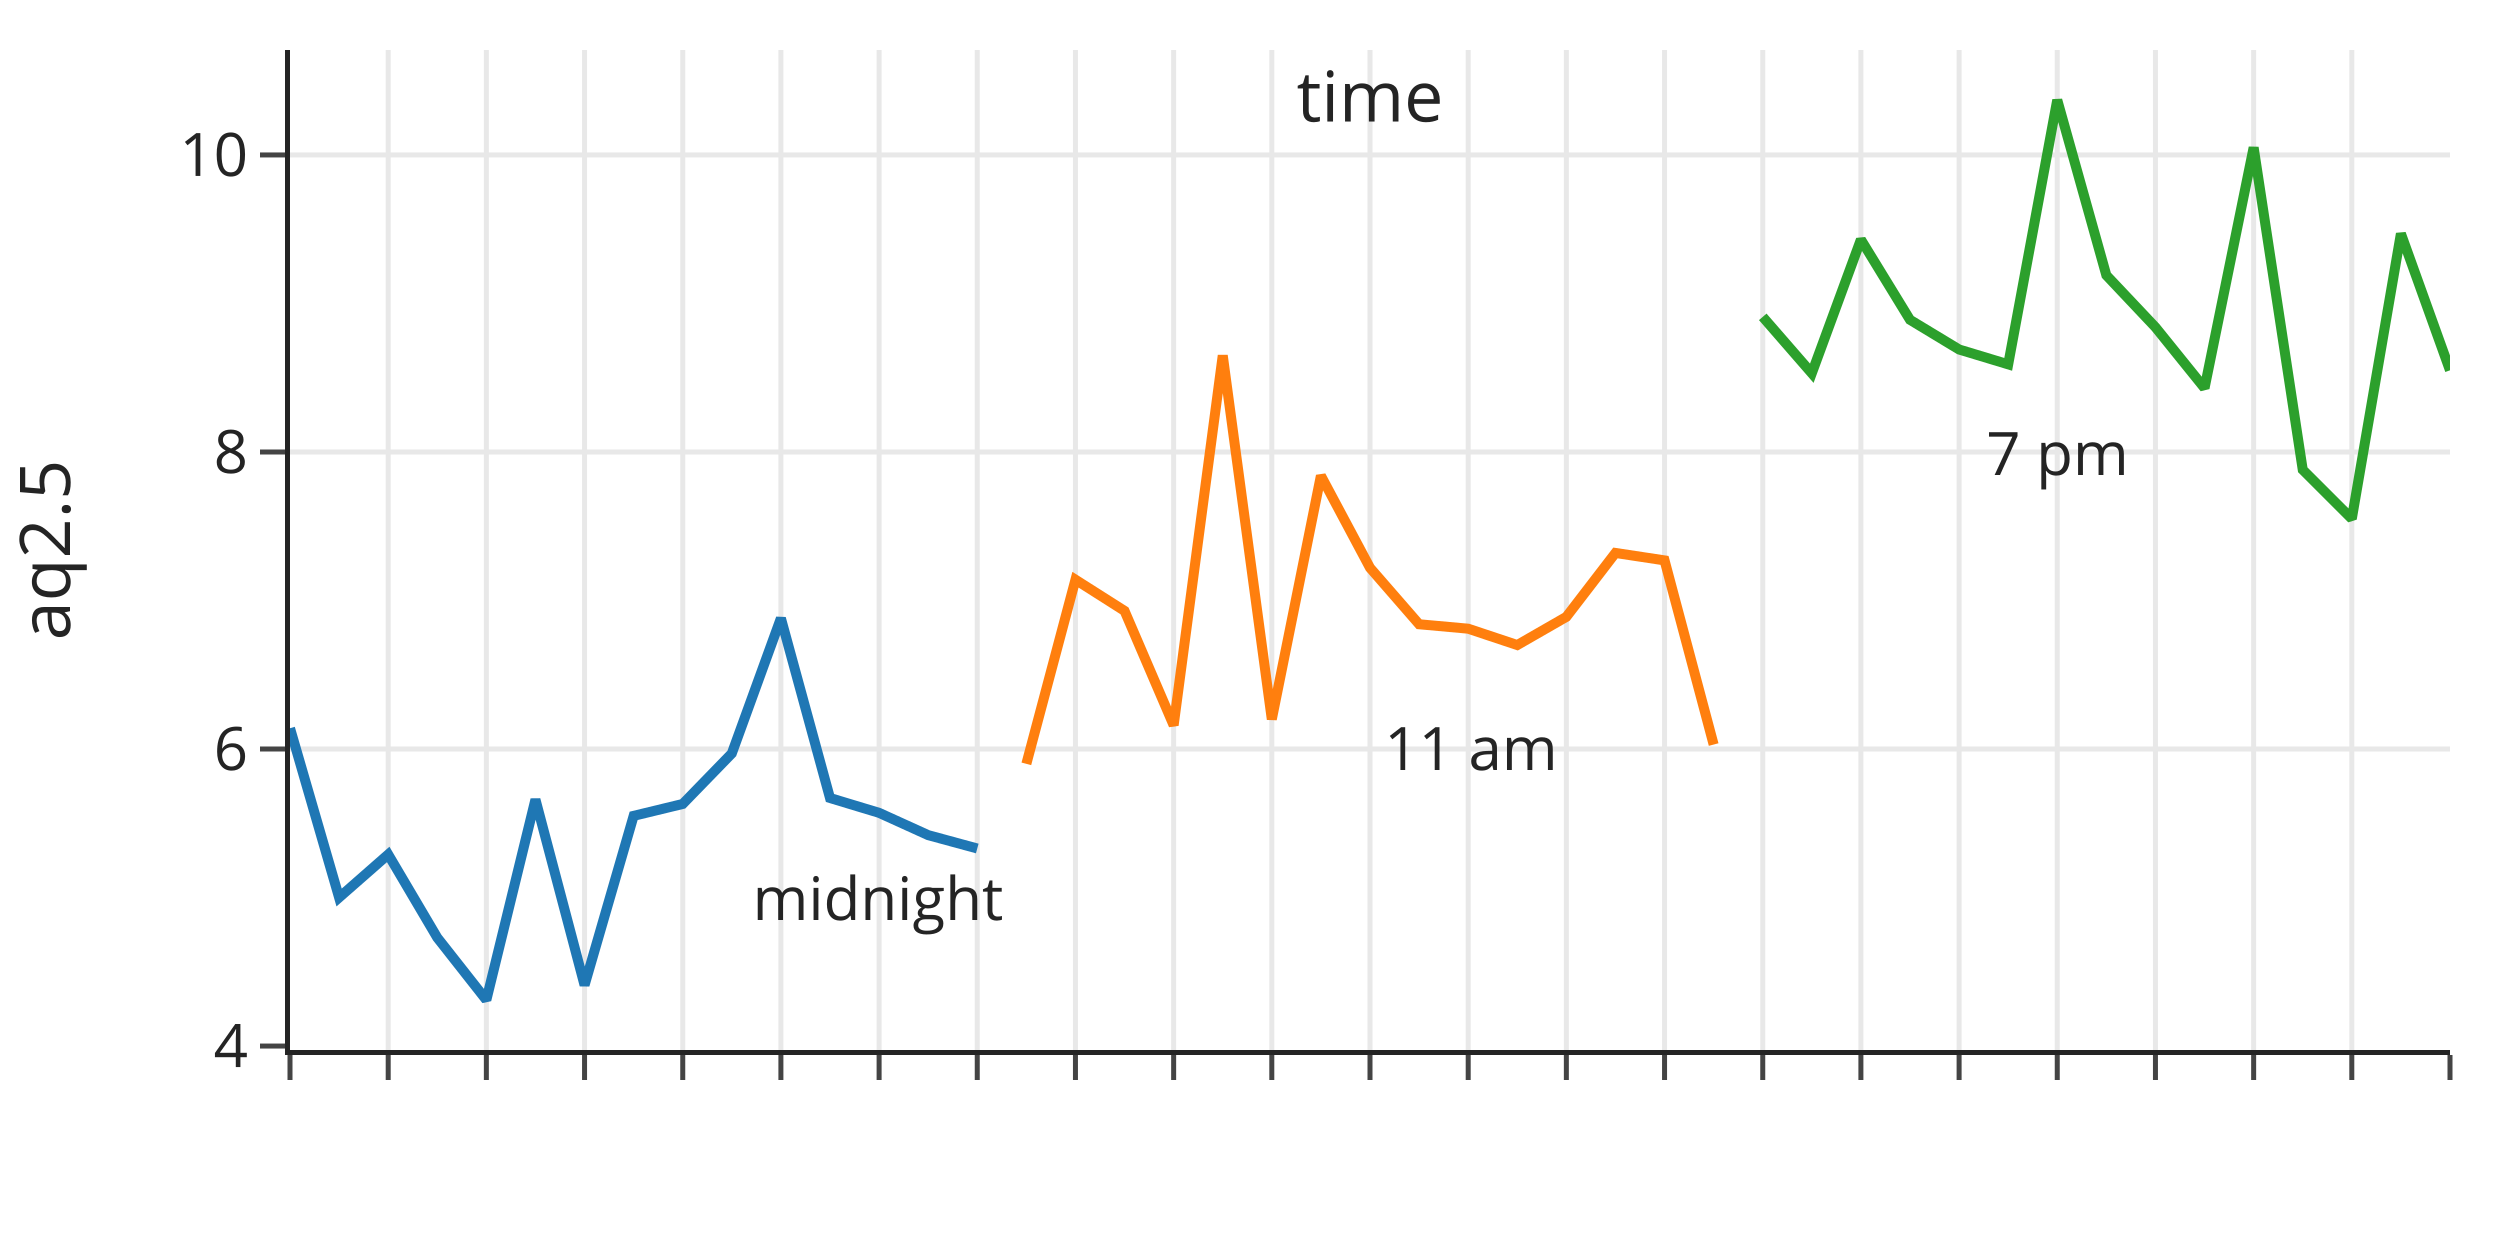
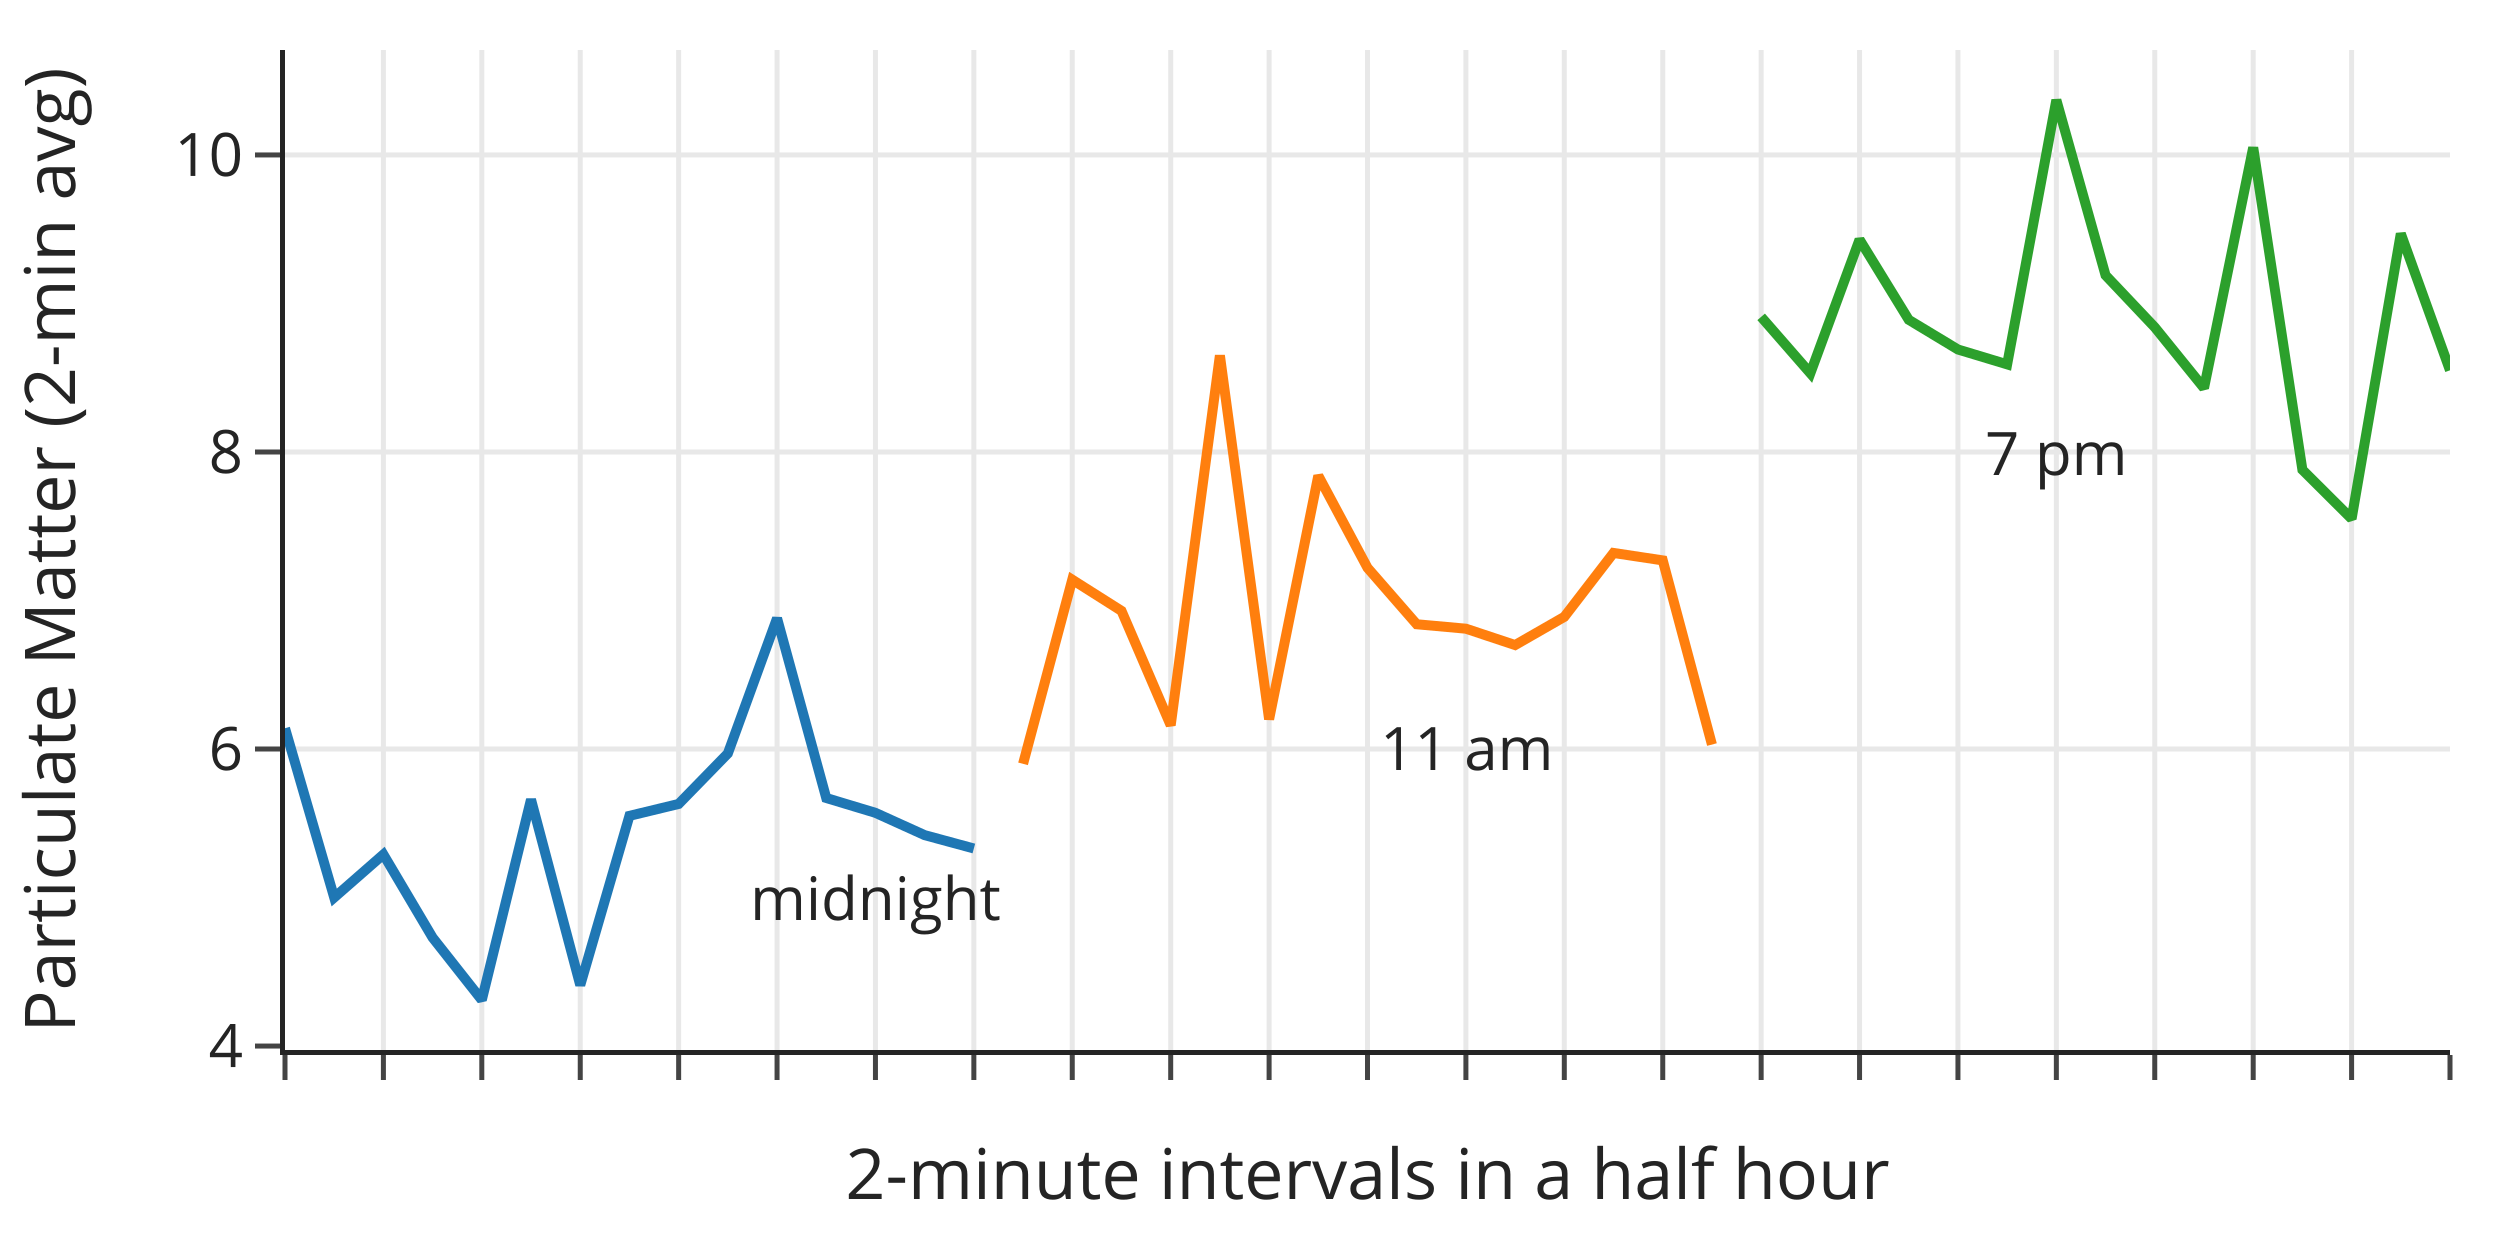
<svg xmlns="http://www.w3.org/2000/svg" class="main-svg" width="500" height="250" style="" viewBox="0 0 500 250">
  <rect x="0" y="0" width="500" height="250" style="fill: rgb(255, 255, 255); fill-opacity: 1;" />
-   <defs id="defs-49eb2a">
+   <defs id="defs-3d2d56">
    <g class="clips">
-       <clipPath id="clip49eb2axyplot" class="plotclip">
-         <rect width="432" height="200" />
-       </clipPath>
-       <clipPath class="axesclip" id="clip49eb2ax">
-         <rect x="58" y="0" width="432" height="250" />
-       </clipPath>
-       <clipPath class="axesclip" id="clip49eb2ay">
+       <clipPath id="clip3d2d56xyplot" class="plotclip">
+         <rect width="433" height="200" />
+       </clipPath>
+       <clipPath class="axesclip" id="clip3d2d56x">
+         <rect x="57" y="0" width="433" height="250" />
+       </clipPath>
+       <clipPath class="axesclip" id="clip3d2d56y">
        <rect x="0" y="10" width="500" height="200" />
      </clipPath>
-       <clipPath class="axesclip" id="clip49eb2axy">
-         <rect x="58" y="10" width="432" height="200" />
+       <clipPath class="axesclip" id="clip3d2d56xy">
+         <rect x="57" y="10" width="433" height="200" />
      </clipPath>
    </g>
    <g class="gradients" />
    <g class="patterns" />
  </defs>
  <g class="bglayer" />
  <g class="layer-below">
    <g class="imagelayer" />
    <g class="shapelayer" />
  </g>
  <g class="cartesianlayer">
    <g class="subplot xy">
      <g class="layer-subplot">
        <g class="shapelayer" />
        <g class="imagelayer" />
      </g>
-       <g class="minor-gridlayer">
-         <g class="x" />
-         <g class="y" />
-       </g>
      <g class="gridlayer">
        <g class="x">
-           <path class="xgrid crisp" transform="translate(77.64,0)" d="M0,10v200" style="stroke: rgb(232, 232, 232); stroke-opacity: 1; stroke-width: 1px;" />
-           <path class="xgrid crisp" transform="translate(97.27,0)" d="M0,10v200" style="stroke: rgb(232, 232, 232); stroke-opacity: 1; stroke-width: 1px;" />
-           <path class="xgrid crisp" transform="translate(116.91,0)" d="M0,10v200" style="stroke: rgb(232, 232, 232); stroke-opacity: 1; stroke-width: 1px;" />
-           <path class="xgrid crisp" transform="translate(136.55,0)" d="M0,10v200" style="stroke: rgb(232, 232, 232); stroke-opacity: 1; stroke-width: 1px;" />
-           <path class="xgrid crisp" transform="translate(156.18,0)" d="M0,10v200" style="stroke: rgb(232, 232, 232); stroke-opacity: 1; stroke-width: 1px;" />
-           <path class="xgrid crisp" transform="translate(175.82,0)" d="M0,10v200" style="stroke: rgb(232, 232, 232); stroke-opacity: 1; stroke-width: 1px;" />
-           <path class="xgrid crisp" transform="translate(195.45,0)" d="M0,10v200" style="stroke: rgb(232, 232, 232); stroke-opacity: 1; stroke-width: 1px;" />
-           <path class="xgrid crisp" transform="translate(215.09,0)" d="M0,10v200" style="stroke: rgb(232, 232, 232); stroke-opacity: 1; stroke-width: 1px;" />
-           <path class="xgrid crisp" transform="translate(234.73,0)" d="M0,10v200" style="stroke: rgb(232, 232, 232); stroke-opacity: 1; stroke-width: 1px;" />
-           <path class="xgrid crisp" transform="translate(254.36,0)" d="M0,10v200" style="stroke: rgb(232, 232, 232); stroke-opacity: 1; stroke-width: 1px;" />
-           <path class="xgrid crisp" transform="translate(274,0)" d="M0,10v200" style="stroke: rgb(232, 232, 232); stroke-opacity: 1; stroke-width: 1px;" />
-           <path class="xgrid crisp" transform="translate(293.64,0)" d="M0,10v200" style="stroke: rgb(232, 232, 232); stroke-opacity: 1; stroke-width: 1px;" />
-           <path class="xgrid crisp" transform="translate(313.27,0)" d="M0,10v200" style="stroke: rgb(232, 232, 232); stroke-opacity: 1; stroke-width: 1px;" />
-           <path class="xgrid crisp" transform="translate(332.91,0)" d="M0,10v200" style="stroke: rgb(232, 232, 232); stroke-opacity: 1; stroke-width: 1px;" />
-           <path class="xgrid crisp" transform="translate(352.55,0)" d="M0,10v200" style="stroke: rgb(232, 232, 232); stroke-opacity: 1; stroke-width: 1px;" />
-           <path class="xgrid crisp" transform="translate(372.18,0)" d="M0,10v200" style="stroke: rgb(232, 232, 232); stroke-opacity: 1; stroke-width: 1px;" />
-           <path class="xgrid crisp" transform="translate(391.82,0)" d="M0,10v200" style="stroke: rgb(232, 232, 232); stroke-opacity: 1; stroke-width: 1px;" />
-           <path class="xgrid crisp" transform="translate(411.45,0)" d="M0,10v200" style="stroke: rgb(232, 232, 232); stroke-opacity: 1; stroke-width: 1px;" />
-           <path class="xgrid crisp" transform="translate(431.09,0)" d="M0,10v200" style="stroke: rgb(232, 232, 232); stroke-opacity: 1; stroke-width: 1px;" />
-           <path class="xgrid crisp" transform="translate(450.73,0)" d="M0,10v200" style="stroke: rgb(232, 232, 232); stroke-opacity: 1; stroke-width: 1px;" />
-           <path class="xgrid crisp" transform="translate(470.36,0)" d="M0,10v200" style="stroke: rgb(232, 232, 232); stroke-opacity: 1; stroke-width: 1px;" />
+           <path class="xgrid crisp" transform="translate(76.68,0)" d="M0,10v200" style="stroke: rgb(232, 232, 232); stroke-opacity: 1; stroke-width: 1px;" />
+           <path class="xgrid crisp" transform="translate(96.36,0)" d="M0,10v200" style="stroke: rgb(232, 232, 232); stroke-opacity: 1; stroke-width: 1px;" />
+           <path class="xgrid crisp" transform="translate(116.05,0)" d="M0,10v200" style="stroke: rgb(232, 232, 232); stroke-opacity: 1; stroke-width: 1px;" />
+           <path class="xgrid crisp" transform="translate(135.73,0)" d="M0,10v200" style="stroke: rgb(232, 232, 232); stroke-opacity: 1; stroke-width: 1px;" />
+           <path class="xgrid crisp" transform="translate(155.41,0)" d="M0,10v200" style="stroke: rgb(232, 232, 232); stroke-opacity: 1; stroke-width: 1px;" />
+           <path class="xgrid crisp" transform="translate(175.09,0)" d="M0,10v200" style="stroke: rgb(232, 232, 232); stroke-opacity: 1; stroke-width: 1px;" />
+           <path class="xgrid crisp" transform="translate(194.77,0)" d="M0,10v200" style="stroke: rgb(232, 232, 232); stroke-opacity: 1; stroke-width: 1px;" />
+           <path class="xgrid crisp" transform="translate(214.45,0)" d="M0,10v200" style="stroke: rgb(232, 232, 232); stroke-opacity: 1; stroke-width: 1px;" />
+           <path class="xgrid crisp" transform="translate(234.14,0)" d="M0,10v200" style="stroke: rgb(232, 232, 232); stroke-opacity: 1; stroke-width: 1px;" />
+           <path class="xgrid crisp" transform="translate(253.82,0)" d="M0,10v200" style="stroke: rgb(232, 232, 232); stroke-opacity: 1; stroke-width: 1px;" />
+           <path class="xgrid crisp" transform="translate(273.5,0)" d="M0,10v200" style="stroke: rgb(232, 232, 232); stroke-opacity: 1; stroke-width: 1px;" />
+           <path class="xgrid crisp" transform="translate(293.18,0)" d="M0,10v200" style="stroke: rgb(232, 232, 232); stroke-opacity: 1; stroke-width: 1px;" />
+           <path class="xgrid crisp" transform="translate(312.86,0)" d="M0,10v200" style="stroke: rgb(232, 232, 232); stroke-opacity: 1; stroke-width: 1px;" />
+           <path class="xgrid crisp" transform="translate(332.55,0)" d="M0,10v200" style="stroke: rgb(232, 232, 232); stroke-opacity: 1; stroke-width: 1px;" />
+           <path class="xgrid crisp" transform="translate(352.23,0)" d="M0,10v200" style="stroke: rgb(232, 232, 232); stroke-opacity: 1; stroke-width: 1px;" />
+           <path class="xgrid crisp" transform="translate(371.91,0)" d="M0,10v200" style="stroke: rgb(232, 232, 232); stroke-opacity: 1; stroke-width: 1px;" />
+           <path class="xgrid crisp" transform="translate(391.59,0)" d="M0,10v200" style="stroke: rgb(232, 232, 232); stroke-opacity: 1; stroke-width: 1px;" />
+           <path class="xgrid crisp" transform="translate(411.27,0)" d="M0,10v200" style="stroke: rgb(232, 232, 232); stroke-opacity: 1; stroke-width: 1px;" />
+           <path class="xgrid crisp" transform="translate(430.95,0)" d="M0,10v200" style="stroke: rgb(232, 232, 232); stroke-opacity: 1; stroke-width: 1px;" />
+           <path class="xgrid crisp" transform="translate(450.64,0)" d="M0,10v200" style="stroke: rgb(232, 232, 232); stroke-opacity: 1; stroke-width: 1px;" />
+           <path class="xgrid crisp" transform="translate(470.32,0)" d="M0,10v200" style="stroke: rgb(232, 232, 232); stroke-opacity: 1; stroke-width: 1px;" />
        </g>
        <g class="y">
-           <path class="ygrid crisp" transform="translate(0,149.8)" d="M58,0h432" style="stroke: rgb(232, 232, 232); stroke-opacity: 1; stroke-width: 1px;" />
-           <path class="ygrid crisp" transform="translate(0,90.4)" d="M58,0h432" style="stroke: rgb(232, 232, 232); stroke-opacity: 1; stroke-width: 1px;" />
-           <path class="ygrid crisp" transform="translate(0,30.99)" d="M58,0h432" style="stroke: rgb(232, 232, 232); stroke-opacity: 1; stroke-width: 1px;" />
+           <path class="ygrid crisp" transform="translate(0,149.8)" d="M57,0h433" style="stroke: rgb(232, 232, 232); stroke-opacity: 1; stroke-width: 1px;" />
+           <path class="ygrid crisp" transform="translate(0,90.4)" d="M57,0h433" style="stroke: rgb(232, 232, 232); stroke-opacity: 1; stroke-width: 1px;" />
+           <path class="ygrid crisp" transform="translate(0,30.99)" d="M57,0h433" style="stroke: rgb(232, 232, 232); stroke-opacity: 1; stroke-width: 1px;" />
        </g>
      </g>
      <g class="zerolinelayer" />
      <path class="xlines-below" />
      <path class="ylines-below" />
      <g class="overlines-below" />
      <g class="xaxislayer-below" />
      <g class="yaxislayer-below" />
      <g class="overaxes-below" />
-       <g class="plot" transform="translate(58,10)" clip-path="url(#clip49eb2axyplot)">
+       <g class="plot" transform="translate(57,10)" clip-path="url(#clip3d2d56xyplot)">
        <g class="scatterlayer mlayer">
-           <g class="trace scatter trace3ec954" style="stroke-miterlimit: 2; opacity: 1;">
+           <g class="trace scatter tracefd0c40" style="stroke-miterlimit: 2; opacity: 1;">
            <g class="fills" />
            <g class="errorbars" />
            <g class="lines">
-               <path class="js-line" d="M0,135.64L9.82,169.5L19.64,160.89L29.45,177.52L39.27,190L49.09,149.9L58.91,187.03L68.73,153.17L78.55,150.79L88.36,140.69L98.18,113.66L108,149.6L117.82,152.57L127.64,157.03L137.45,159.7" style="vector-effect: none; fill: none; stroke: rgb(31, 119, 180); stroke-opacity: 1; stroke-width: 2px; opacity: 1;" />
+               <path class="js-line" d="M0,135.64L9.84,169.5L19.68,160.89L29.52,177.52L39.36,190L49.2,149.9L59.05,187.03L68.89,153.17L78.73,150.79L88.57,140.69L98.41,113.66L108.25,149.6L118.09,152.57L127.93,157.03L137.77,159.7" style="vector-effect: non-scaling-stroke; fill: none; stroke: rgb(31, 119, 180); stroke-opacity: 1; stroke-width: 2px; opacity: 1;" />
            </g>
            <g class="points" />
            <g class="text" />
          </g>
-           <g class="trace scatter trace0a6c22" style="stroke-miterlimit: 2; opacity: 1;">
+           <g class="trace scatter trace49d32c" style="stroke-miterlimit: 2; opacity: 1;">
            <g class="fills" />
            <g class="errorbars" />
            <g class="lines">
-               <path class="js-line" d="M147.27,142.77L157.09,105.94L166.91,112.18L176.73,135.05L186.55,61.09L196.36,133.86L206.18,85.15L216,103.56L225.82,114.85L235.64,115.74L245.45,119.01L255.27,113.37L265.09,100.59L274.91,102.08L284.73,138.91" style="vector-effect: none; fill: none; stroke: rgb(255, 127, 14); stroke-opacity: 1; stroke-width: 2px; opacity: 1;" />
+               <path class="js-line" d="M147.61,142.77L157.45,105.94L167.3,112.18L177.14,135.05L186.98,61.09L196.82,133.86L206.66,85.15L216.5,103.56L226.34,114.85L236.18,115.74L246.02,119.01L255.86,113.37L265.7,100.59L275.55,102.08L285.39,138.91" style="vector-effect: non-scaling-stroke; fill: none; stroke: rgb(255, 127, 14); stroke-opacity: 1; stroke-width: 2px; opacity: 1;" />
            </g>
            <g class="points" />
            <g class="text" />
          </g>
-           <g class="trace scatter tracebd7427" style="stroke-miterlimit: 2; opacity: 1;">
+           <g class="trace scatter tracef3a705" style="stroke-miterlimit: 2; opacity: 1;">
            <g class="fills" />
            <g class="errorbars" />
            <g class="lines">
-               <path class="js-line" d="M294.55,53.37L304.36,64.65L314.18,37.92L324,53.96L333.82,59.9L343.64,62.87L353.45,10L363.27,45.05L373.09,55.45L382.91,67.62L392.73,19.5L402.55,83.96L412.36,93.76L422.18,36.73L432,64.06" style="vector-effect: none; fill: none; stroke: rgb(44, 160, 44); stroke-opacity: 1; stroke-width: 2px; opacity: 1;" />
+               <path class="js-line" d="M295.23,53.37L305.07,64.65L314.91,37.92L324.75,53.96L334.59,59.9L344.43,62.87L354.27,10L364.11,45.05L373.95,55.45L383.8,67.62L393.64,19.5L403.48,83.96L413.32,93.76L423.16,36.73L433,64.06" style="vector-effect: non-scaling-stroke; fill: none; stroke: rgb(44, 160, 44); stroke-opacity: 1; stroke-width: 2px; opacity: 1;" />
            </g>
            <g class="points" />
            <g class="text" />
          </g>
        </g>
      </g>
      <g class="overplot" />
-       <path class="xlines-above crisp" d="M57,210.5H490" style="fill: none; stroke-width: 1px; stroke: rgb(36, 36, 36); stroke-opacity: 1;" />
-       <path class="ylines-above crisp" d="M57.5,10V210" style="fill: none; stroke-width: 1px; stroke: rgb(36, 36, 36); stroke-opacity: 1;" />
+       <path class="xlines-above crisp" d="M56,210.5H490" style="fill: none; stroke-width: 1px; stroke: rgb(36, 36, 36); stroke-opacity: 1;" />
+       <path class="ylines-above crisp" d="M56.5,10V210" style="fill: none; stroke-width: 1px; stroke: rgb(36, 36, 36); stroke-opacity: 1;" />
      <g class="overlines-above" />
      <g class="xaxislayer-above">
-         <path class="xtick ticks crisp" d="M0,211v5" transform="translate(58,0)" style="stroke: rgb(68, 68, 68); stroke-opacity: 1; stroke-width: 1px;" />
-         <path class="xtick ticks crisp" d="M0,211v5" transform="translate(77.64,0)" style="stroke: rgb(68, 68, 68); stroke-opacity: 1; stroke-width: 1px;" />
-         <path class="xtick ticks crisp" d="M0,211v5" transform="translate(97.27,0)" style="stroke: rgb(68, 68, 68); stroke-opacity: 1; stroke-width: 1px;" />
-         <path class="xtick ticks crisp" d="M0,211v5" transform="translate(116.91,0)" style="stroke: rgb(68, 68, 68); stroke-opacity: 1; stroke-width: 1px;" />
-         <path class="xtick ticks crisp" d="M0,211v5" transform="translate(136.55,0)" style="stroke: rgb(68, 68, 68); stroke-opacity: 1; stroke-width: 1px;" />
-         <path class="xtick ticks crisp" d="M0,211v5" transform="translate(156.18,0)" style="stroke: rgb(68, 68, 68); stroke-opacity: 1; stroke-width: 1px;" />
-         <path class="xtick ticks crisp" d="M0,211v5" transform="translate(175.82,0)" style="stroke: rgb(68, 68, 68); stroke-opacity: 1; stroke-width: 1px;" />
-         <path class="xtick ticks crisp" d="M0,211v5" transform="translate(195.45,0)" style="stroke: rgb(68, 68, 68); stroke-opacity: 1; stroke-width: 1px;" />
-         <path class="xtick ticks crisp" d="M0,211v5" transform="translate(215.09,0)" style="stroke: rgb(68, 68, 68); stroke-opacity: 1; stroke-width: 1px;" />
-         <path class="xtick ticks crisp" d="M0,211v5" transform="translate(234.73,0)" style="stroke: rgb(68, 68, 68); stroke-opacity: 1; stroke-width: 1px;" />
-         <path class="xtick ticks crisp" d="M0,211v5" transform="translate(254.36,0)" style="stroke: rgb(68, 68, 68); stroke-opacity: 1; stroke-width: 1px;" />
-         <path class="xtick ticks crisp" d="M0,211v5" transform="translate(274,0)" style="stroke: rgb(68, 68, 68); stroke-opacity: 1; stroke-width: 1px;" />
-         <path class="xtick ticks crisp" d="M0,211v5" transform="translate(293.64,0)" style="stroke: rgb(68, 68, 68); stroke-opacity: 1; stroke-width: 1px;" />
-         <path class="xtick ticks crisp" d="M0,211v5" transform="translate(313.27,0)" style="stroke: rgb(68, 68, 68); stroke-opacity: 1; stroke-width: 1px;" />
-         <path class="xtick ticks crisp" d="M0,211v5" transform="translate(332.91,0)" style="stroke: rgb(68, 68, 68); stroke-opacity: 1; stroke-width: 1px;" />
-         <path class="xtick ticks crisp" d="M0,211v5" transform="translate(352.55,0)" style="stroke: rgb(68, 68, 68); stroke-opacity: 1; stroke-width: 1px;" />
-         <path class="xtick ticks crisp" d="M0,211v5" transform="translate(372.18,0)" style="stroke: rgb(68, 68, 68); stroke-opacity: 1; stroke-width: 1px;" />
-         <path class="xtick ticks crisp" d="M0,211v5" transform="translate(391.82,0)" style="stroke: rgb(68, 68, 68); stroke-opacity: 1; stroke-width: 1px;" />
-         <path class="xtick ticks crisp" d="M0,211v5" transform="translate(411.45,0)" style="stroke: rgb(68, 68, 68); stroke-opacity: 1; stroke-width: 1px;" />
-         <path class="xtick ticks crisp" d="M0,211v5" transform="translate(431.09,0)" style="stroke: rgb(68, 68, 68); stroke-opacity: 1; stroke-width: 1px;" />
-         <path class="xtick ticks crisp" d="M0,211v5" transform="translate(450.73,0)" style="stroke: rgb(68, 68, 68); stroke-opacity: 1; stroke-width: 1px;" />
-         <path class="xtick ticks crisp" d="M0,211v5" transform="translate(470.36,0)" style="stroke: rgb(68, 68, 68); stroke-opacity: 1; stroke-width: 1px;" />
+         <path class="xtick ticks crisp" d="M0,211v5" transform="translate(57,0)" style="stroke: rgb(68, 68, 68); stroke-opacity: 1; stroke-width: 1px;" />
+         <path class="xtick ticks crisp" d="M0,211v5" transform="translate(76.68,0)" style="stroke: rgb(68, 68, 68); stroke-opacity: 1; stroke-width: 1px;" />
+         <path class="xtick ticks crisp" d="M0,211v5" transform="translate(96.36,0)" style="stroke: rgb(68, 68, 68); stroke-opacity: 1; stroke-width: 1px;" />
+         <path class="xtick ticks crisp" d="M0,211v5" transform="translate(116.05,0)" style="stroke: rgb(68, 68, 68); stroke-opacity: 1; stroke-width: 1px;" />
+         <path class="xtick ticks crisp" d="M0,211v5" transform="translate(135.73,0)" style="stroke: rgb(68, 68, 68); stroke-opacity: 1; stroke-width: 1px;" />
+         <path class="xtick ticks crisp" d="M0,211v5" transform="translate(155.41,0)" style="stroke: rgb(68, 68, 68); stroke-opacity: 1; stroke-width: 1px;" />
+         <path class="xtick ticks crisp" d="M0,211v5" transform="translate(175.09,0)" style="stroke: rgb(68, 68, 68); stroke-opacity: 1; stroke-width: 1px;" />
+         <path class="xtick ticks crisp" d="M0,211v5" transform="translate(194.77,0)" style="stroke: rgb(68, 68, 68); stroke-opacity: 1; stroke-width: 1px;" />
+         <path class="xtick ticks crisp" d="M0,211v5" transform="translate(214.45,0)" style="stroke: rgb(68, 68, 68); stroke-opacity: 1; stroke-width: 1px;" />
+         <path class="xtick ticks crisp" d="M0,211v5" transform="translate(234.14,0)" style="stroke: rgb(68, 68, 68); stroke-opacity: 1; stroke-width: 1px;" />
+         <path class="xtick ticks crisp" d="M0,211v5" transform="translate(253.82,0)" style="stroke: rgb(68, 68, 68); stroke-opacity: 1; stroke-width: 1px;" />
+         <path class="xtick ticks crisp" d="M0,211v5" transform="translate(273.5,0)" style="stroke: rgb(68, 68, 68); stroke-opacity: 1; stroke-width: 1px;" />
+         <path class="xtick ticks crisp" d="M0,211v5" transform="translate(293.18,0)" style="stroke: rgb(68, 68, 68); stroke-opacity: 1; stroke-width: 1px;" />
+         <path class="xtick ticks crisp" d="M0,211v5" transform="translate(312.86,0)" style="stroke: rgb(68, 68, 68); stroke-opacity: 1; stroke-width: 1px;" />
+         <path class="xtick ticks crisp" d="M0,211v5" transform="translate(332.55,0)" style="stroke: rgb(68, 68, 68); stroke-opacity: 1; stroke-width: 1px;" />
+         <path class="xtick ticks crisp" d="M0,211v5" transform="translate(352.23,0)" style="stroke: rgb(68, 68, 68); stroke-opacity: 1; stroke-width: 1px;" />
+         <path class="xtick ticks crisp" d="M0,211v5" transform="translate(371.91,0)" style="stroke: rgb(68, 68, 68); stroke-opacity: 1; stroke-width: 1px;" />
+         <path class="xtick ticks crisp" d="M0,211v5" transform="translate(391.59,0)" style="stroke: rgb(68, 68, 68); stroke-opacity: 1; stroke-width: 1px;" />
+         <path class="xtick ticks crisp" d="M0,211v5" transform="translate(411.27,0)" style="stroke: rgb(68, 68, 68); stroke-opacity: 1; stroke-width: 1px;" />
+         <path class="xtick ticks crisp" d="M0,211v5" transform="translate(430.95,0)" style="stroke: rgb(68, 68, 68); stroke-opacity: 1; stroke-width: 1px;" />
+         <path class="xtick ticks crisp" d="M0,211v5" transform="translate(450.64,0)" style="stroke: rgb(68, 68, 68); stroke-opacity: 1; stroke-width: 1px;" />
+         <path class="xtick ticks crisp" d="M0,211v5" transform="translate(470.32,0)" style="stroke: rgb(68, 68, 68); stroke-opacity: 1; stroke-width: 1px;" />
        <path class="xtick ticks crisp" d="M0,211v5" transform="translate(490,0)" style="stroke: rgb(68, 68, 68); stroke-opacity: 1; stroke-width: 1px;" />
      </g>
      <g class="yaxislayer-above">
-         <path class="ytick ticks crisp" d="M57,0h-5" transform="translate(0,209.21)" style="stroke: rgb(68, 68, 68); stroke-opacity: 1; stroke-width: 1px;" />
-         <path class="ytick ticks crisp" d="M57,0h-5" transform="translate(0,149.8)" style="stroke: rgb(68, 68, 68); stroke-opacity: 1; stroke-width: 1px;" />
-         <path class="ytick ticks crisp" d="M57,0h-5" transform="translate(0,90.4)" style="stroke: rgb(68, 68, 68); stroke-opacity: 1; stroke-width: 1px;" />
-         <path class="ytick ticks crisp" d="M57,0h-5" transform="translate(0,30.99)" style="stroke: rgb(68, 68, 68); stroke-opacity: 1; stroke-width: 1px;" />
-         <g class="ytick">
-           <text text-anchor="end" x="49.6" y="4.2" transform="translate(0,209.21)" style="font-family: 'Open Sans', verdana, arial, sans-serif; font-size: 12px; fill: rgb(36, 36, 36); fill-opacity: 1; white-space: pre; opacity: 1;">4</text>
-         </g>
-         <g class="ytick">
-           <text text-anchor="end" x="49.6" y="4.2" style="font-family: 'Open Sans', verdana, arial, sans-serif; font-size: 12px; fill: rgb(36, 36, 36); fill-opacity: 1; white-space: pre; opacity: 1;" transform="translate(0,149.8)">6</text>
-         </g>
-         <g class="ytick">
-           <text text-anchor="end" x="49.6" y="4.2" style="font-family: 'Open Sans', verdana, arial, sans-serif; font-size: 12px; fill: rgb(36, 36, 36); fill-opacity: 1; white-space: pre; opacity: 1;" transform="translate(0,90.4)">8</text>
-         </g>
-         <g class="ytick">
-           <text text-anchor="end" x="49.6" y="4.2" style="font-family: 'Open Sans', verdana, arial, sans-serif; font-size: 12px; fill: rgb(36, 36, 36); fill-opacity: 1; white-space: pre; opacity: 1;" transform="translate(0,30.99)">10</text>
+         <path class="ytick ticks crisp" d="M56,0h-5" transform="translate(0,209.21)" style="stroke: rgb(68, 68, 68); stroke-opacity: 1; stroke-width: 1px;" />
+         <path class="ytick ticks crisp" d="M56,0h-5" transform="translate(0,149.8)" style="stroke: rgb(68, 68, 68); stroke-opacity: 1; stroke-width: 1px;" />
+         <path class="ytick ticks crisp" d="M56,0h-5" transform="translate(0,90.4)" style="stroke: rgb(68, 68, 68); stroke-opacity: 1; stroke-width: 1px;" />
+         <path class="ytick ticks crisp" d="M56,0h-5" transform="translate(0,30.99)" style="stroke: rgb(68, 68, 68); stroke-opacity: 1; stroke-width: 1px;" />
+         <g class="ytick">
+           <text text-anchor="end" x="48.6" y="4.2" transform="translate(0,209.21)" style="font-family: 'Open Sans', verdana, arial, sans-serif; font-size: 12px; fill: rgb(36, 36, 36); fill-opacity: 1; white-space: pre; opacity: 1;">4</text>
+         </g>
+         <g class="ytick">
+           <text text-anchor="end" x="48.6" y="4.2" style="font-family: 'Open Sans', verdana, arial, sans-serif; font-size: 12px; fill: rgb(36, 36, 36); fill-opacity: 1; white-space: pre; opacity: 1;" transform="translate(0,149.8)">6</text>
+         </g>
+         <g class="ytick">
+           <text text-anchor="end" x="48.6" y="4.2" style="font-family: 'Open Sans', verdana, arial, sans-serif; font-size: 12px; fill: rgb(36, 36, 36); fill-opacity: 1; white-space: pre; opacity: 1;" transform="translate(0,90.4)">8</text>
+         </g>
+         <g class="ytick">
+           <text text-anchor="end" x="48.6" y="4.2" style="font-family: 'Open Sans', verdana, arial, sans-serif; font-size: 12px; fill: rgb(36, 36, 36); fill-opacity: 1; white-space: pre; opacity: 1;" transform="translate(0,30.99)">10</text>
        </g>
      </g>
      <g class="overaxes-above" />
    </g>
  </g>
  <g class="polarlayer" />
  <g class="smithlayer" />
  <g class="ternarylayer" />
  <g class="geolayer" />
  <g class="funnelarealayer" />
  <g class="pielayer" />
  <g class="iciclelayer" />
  <g class="treemaplayer" />
  <g class="sunburstlayer" />
  <g class="glimages" />
-   <defs id="topdefs-49eb2a">
+   <defs id="topdefs-3d2d56">
    <g class="clips" />
  </defs>
  <g class="layer-above">
    <g class="imagelayer" />
    <g class="shapelayer" />
  </g>
  <g class="infolayer">
    <g class="g-gtitle" />
    <g class="g-xtitle">
-       <text class="xtitle" x="274" y="24.3" text-anchor="middle" style="font-family: 'Open Sans', verdana, arial, sans-serif; font-size: 14px; fill: rgb(36, 36, 36); opacity: 1; font-weight: normal; white-space: pre;">time</text>
-     </g>
-     <g class="g-ytitle" transform="translate(3.97168,0)">
-       <text class="ytitle" transform="rotate(-90,10.02813,110)" x="10.028" y="110" text-anchor="middle" style="font-family: 'Open Sans', verdana, arial, sans-serif; font-size: 14px; fill: rgb(36, 36, 36); opacity: 1; font-weight: normal; white-space: pre;">aq2.5</text>
+       <text class="xtitle" x="273.5" y="239.8" text-anchor="middle" style="font-family: 'Open Sans', verdana, arial, sans-serif; font-size: 14px; fill: rgb(36, 36, 36); opacity: 1; font-weight: normal; white-space: pre;">2-minute intervals in a half hour</text>
+     </g>
+     <g class="g-ytitle" transform="translate(4.924805,0)">
+       <text class="ytitle" transform="rotate(-90,10.075,110)" x="10.075" y="110" text-anchor="middle" style="font-family: 'Open Sans', verdana, arial, sans-serif; font-size: 14px; fill: rgb(36, 36, 36); opacity: 1; font-weight: normal; white-space: pre;">Particulate Matter (2-min avg)</text>
    </g>
    <g class="annotation" data-index="0" style="opacity: 1;">
-       <g class="annotation-text-g" transform="rotate(0,175.82,179.5)">
-         <g class="cursor-pointer" transform="translate(147,170)">
-           <rect class="bg" x="0.5" y="0.5" width="56" height="18" style="stroke-width: 1px; stroke: rgb(0, 0, 0); stroke-opacity: 0; fill: rgb(0, 0, 0); fill-opacity: 0;" />
-           <text class="annotation-text" text-anchor="middle" x="28.578" y="14" style="font-family: 'Open Sans', verdana, arial, sans-serif; font-size: 12px; fill: rgb(36, 36, 36); fill-opacity: 1; white-space: pre;">midnight</text>
+       <g class="annotation-text-g" transform="rotate(0,175.09,179.5)">
+         <g class="cursor-pointer" transform="translate(148,169)">
+           <rect class="bg" x="0.5" y="0.5" width="53" height="20" style="stroke-width: 1px; stroke: rgb(0, 0, 0); stroke-opacity: 0; fill: rgb(0, 0, 0); fill-opacity: 0;" />
+           <text class="annotation-text" text-anchor="middle" x="27.078" y="15" style="font-family: 'Open Sans', verdana, arial, sans-serif; font-size: 12px; fill: rgb(36, 36, 36); fill-opacity: 1; white-space: pre;">midnight</text>
        </g>
      </g>
    </g>
    <g class="annotation" data-index="1" style="opacity: 1;">
-       <g class="annotation-text-g" transform="rotate(0,293.64,149.8)">
-         <g class="cursor-pointer" transform="translate(273,140)">
-           <rect class="bg" x="0.5" y="0.5" width="41" height="18" style="stroke-width: 1px; stroke: rgb(0, 0, 0); stroke-opacity: 0; fill: rgb(0, 0, 0); fill-opacity: 0;" />
-           <text class="annotation-text" text-anchor="middle" x="21.188" y="14" style="font-family: 'Open Sans', verdana, arial, sans-serif; font-size: 12px; fill: rgb(36, 36, 36); fill-opacity: 1; white-space: pre;">11 am</text>
+       <g class="annotation-text-g" transform="rotate(0,293.18,149.8)">
+         <g class="cursor-pointer" transform="translate(274,139)">
+           <rect class="bg" x="0.5" y="0.5" width="38" height="20" style="stroke-width: 1px; stroke: rgb(0, 0, 0); stroke-opacity: 0; fill: rgb(0, 0, 0); fill-opacity: 0;" />
+           <text class="annotation-text" text-anchor="middle" x="19.344" y="15" style="font-family: 'Open Sans', verdana, arial, sans-serif; font-size: 12px; fill: rgb(36, 36, 36); fill-opacity: 1; white-space: pre;">11 am</text>
        </g>
      </g>
    </g>
    <g class="annotation" data-index="2" style="opacity: 1;">
-       <g class="annotation-text-g" transform="rotate(0,411.45,90.4)">
-         <g class="cursor-pointer" transform="translate(394,81)">
-           <rect class="bg" x="0.5" y="0.5" width="34" height="18" style="stroke-width: 1px; stroke: rgb(0, 0, 0); stroke-opacity: 0; fill: rgb(0, 0, 0); fill-opacity: 0;" />
-           <text class="annotation-text" text-anchor="middle" x="17.5" y="14" style="font-family: 'Open Sans', verdana, arial, sans-serif; font-size: 12px; fill: rgb(36, 36, 36); fill-opacity: 1; white-space: pre;">7 pm</text>
+       <g class="annotation-text-g" transform="rotate(0,411.27,90.4)">
+         <g class="cursor-pointer" transform="translate(395,80)">
+           <rect class="bg" x="0.5" y="0.5" width="32" height="20" style="stroke-width: 1px; stroke: rgb(0, 0, 0); stroke-opacity: 0; fill: rgb(0, 0, 0); fill-opacity: 0;" />
+           <text class="annotation-text" text-anchor="middle" x="16.25" y="15" style="font-family: 'Open Sans', verdana, arial, sans-serif; font-size: 12px; fill: rgb(36, 36, 36); fill-opacity: 1; white-space: pre;">7 pm</text>
        </g>
      </g>
    </g>
  </g>
</svg>
